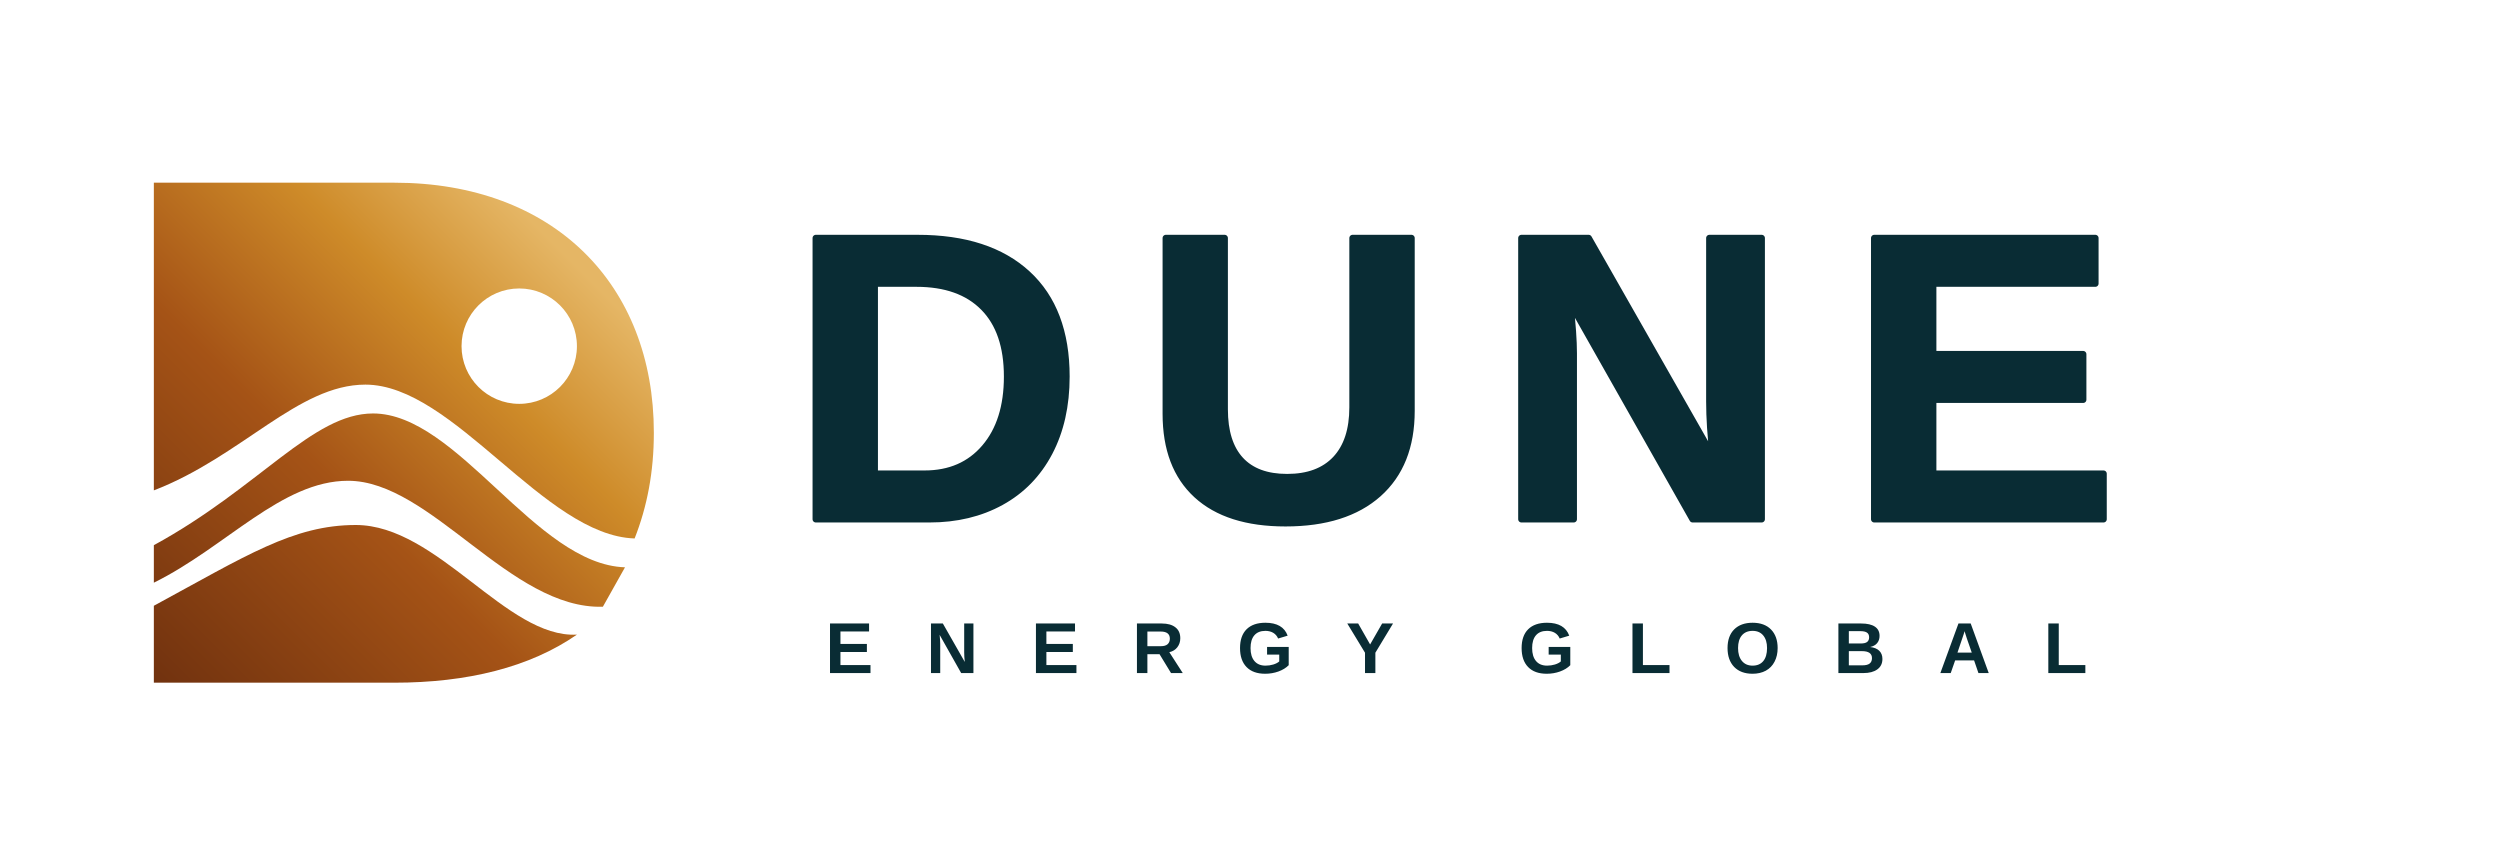
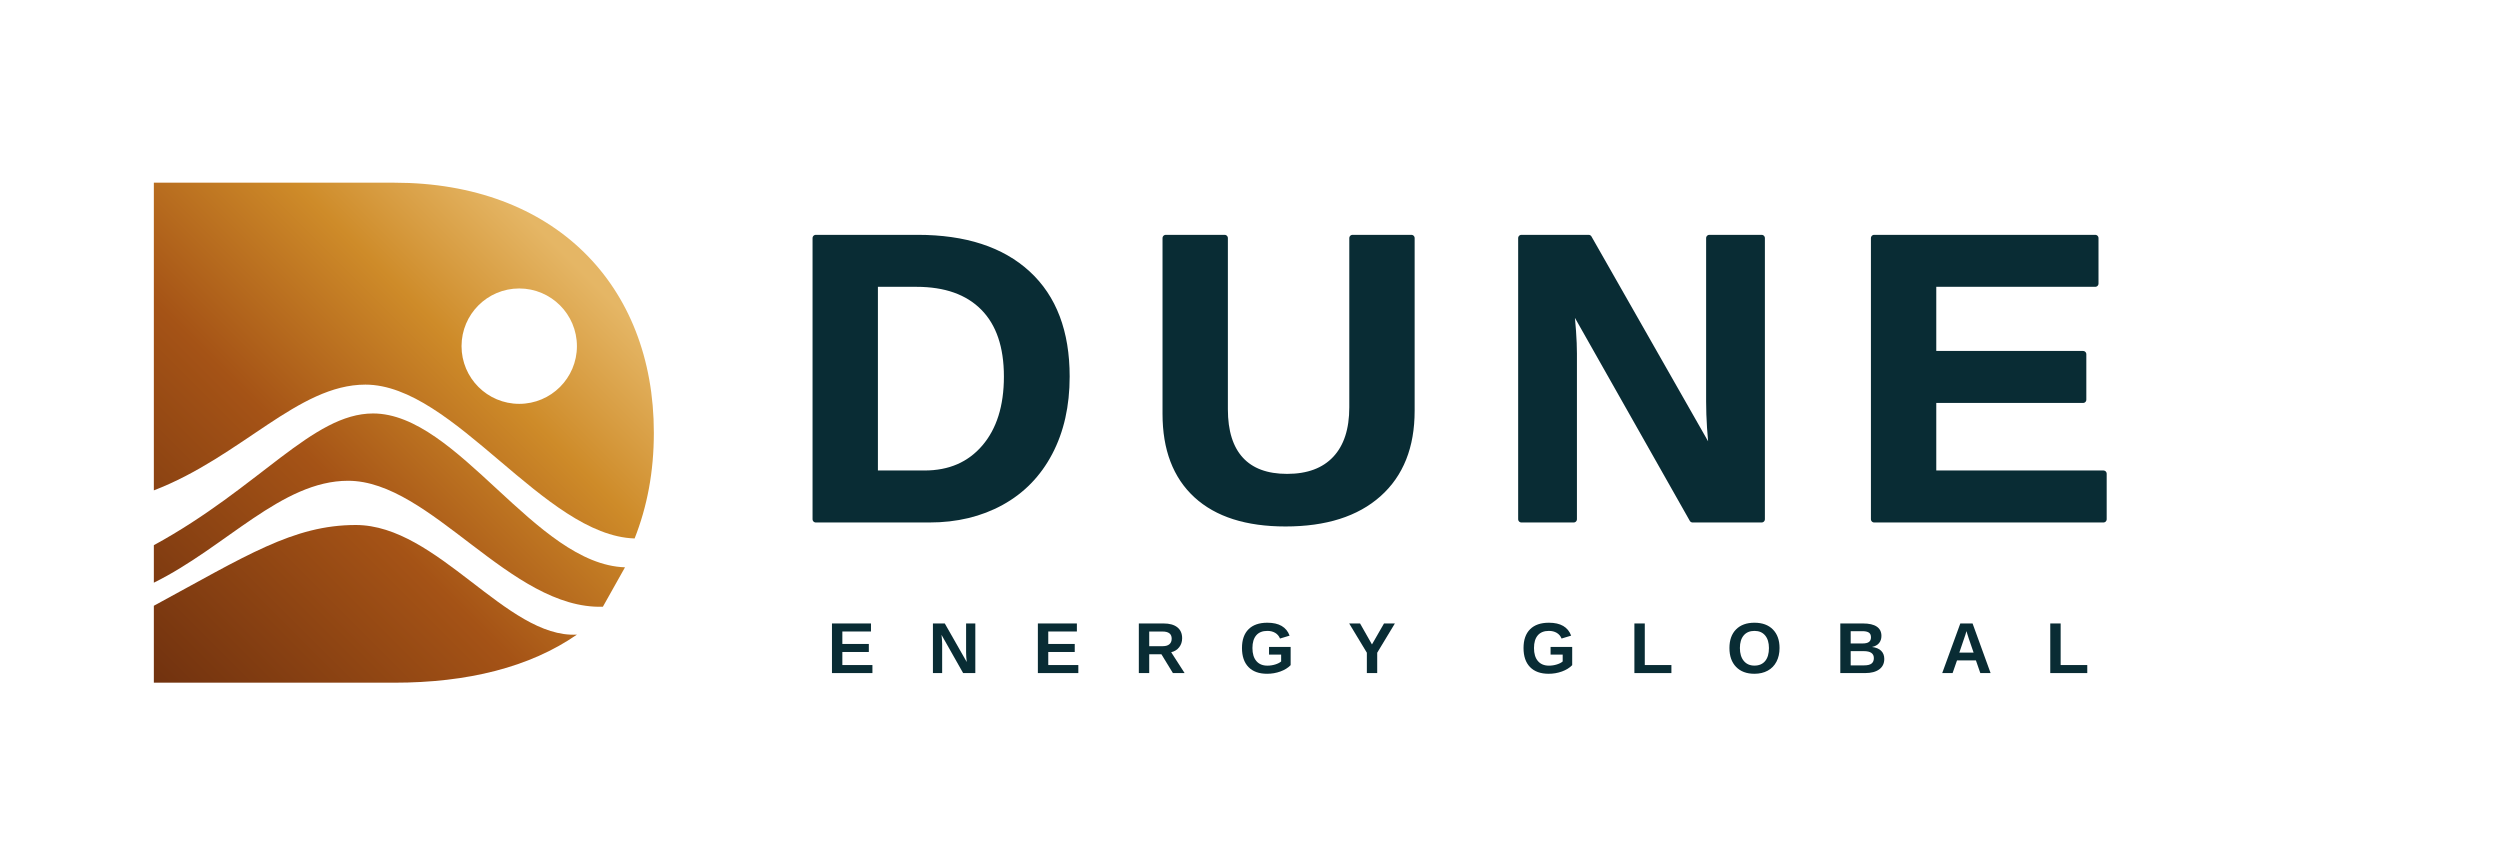
<svg xmlns="http://www.w3.org/2000/svg" width="520" height="180" viewBox="0 0 520 180" fill="none">
  <defs>
    <linearGradient id="dune-oil-primary" gradientUnits="userSpaceOnUse" x1="6" y1="58" x2="58" y2="6" spreadMethod="pad" color-interpolation="sRGB">
      <stop offset="0%" stop-color="#71320F" />
      <stop offset="38%" stop-color="#A55316" />
      <stop offset="64%" stop-color="#CE8B29" />
      <stop offset="84%" stop-color="#E5B665" />
      <stop offset="100%" stop-color="#E5B665" />
    </linearGradient>
  </defs>
  <g transform="translate(20 26) scale(2)" fill="url(#dune-oil-primary)">
    <path fill-rule="evenodd" d="M6 6h25c16.6 0 27 10.6 27 26 0 4.1-.7 7.7-2 11-9.4-.3-18.8-16-28-16C21 27 15.1 34.5 6 38V6Zm38 11a6 6 0 1 0 0 12 6 6 0 0 0 0-12Z" />
    <path d="M6 43.7C17 37.7 22.5 30 28.8 30 37.6 30 45.7 45.7 55 46l-2.3 4.1C43.1 50.4 34.8 37 26.2 37c-6.9 0-12.7 6.9-20.2 10.6v-3.9Z" />
    <path d="M6 50c9.6-5.2 14.5-8.4 21-8.4 8.5 0 15.7 11.8 23 11.4-4.9 3.4-11.4 5-19 5H6v-8Z" />
  </g>
-   <text x="164" y="108" font-family="Arial,Helvetica,sans-serif" font-size="85" font-weight="800" letter-spacing="12" fill="#092C34" id="wordmark" stroke="#092C34" stroke-width="1.35" stroke-linejoin="round" paint-order="stroke fill">DUNE</text>
-   <text x="171.641" y="140" font-family="Arial,Helvetica,sans-serif" font-size="15" font-weight="700" letter-spacing="11" fill="#092C34" id="signature">ENERGY GLOBAL</text>
+   <g id="wordmark" fill="#092C34" stroke="#092C34" stroke-width="1.35" stroke-linejoin="round" paint-order="stroke fill">
+     <path d="M221.815 78.325Q221.815 87.373 218.266 94.117Q214.718 100.861 208.222 104.431Q201.727 108.0 193.343 108.0H169.686V49.521H190.853Q205.628 49.521 213.722 56.971Q221.815 64.421 221.815 78.325ZM209.488 78.325Q209.488 68.903 204.591 63.944Q199.693 58.984 190.604 58.984H181.93V98.537H192.306Q200.191 98.537 204.84 93.1Q209.488 87.663 209.488 78.325Z" />
+     <path d="M267.382 108.83Q255.305 108.83 248.892 102.937Q242.48 97.043 242.48 86.086V49.521H254.724V85.131Q254.724 92.062 258.023 95.653Q261.323 99.243 267.714 99.243Q274.272 99.243 277.8 95.487Q281.328 91.73 281.328 84.716V49.521H293.571V85.463Q293.571 96.586 286.702 102.708Q279.833 108.83 267.382 108.83Z" />
+     <path d="M352.062 108.0 326.579 62.968Q327.326 69.526 327.326 73.51V108.0H316.452V49.521H330.438L356.295 94.926Q355.548 88.659 355.548 83.513V49.521H366.422V108.0Z" />
+     <path d="M389.827 108.0V49.521H435.813V58.984H402.07V73.676H433.281V83.139H402.07V98.537H437.515V108.0Z" />
+   </g>
+   <g id="signature" fill="#092C34" transform="translate(0.4042969 0)">
+     <path d="M172.644 140.0V129.68H180.759V131.35H174.805V133.943H180.312V135.613H174.805V138.33H181.06V140.0Z" />
+     <path d="M199.928 140.0 195.431 132.053Q195.563 133.21 195.563 133.914V140.0H193.644V129.68H196.112L200.675 137.693Q200.543 136.587 200.543 135.679V129.68H202.462V140.0Z" />
+     <path d="M215.472 140.0V129.68H223.587V131.35H217.633V133.943H223.141V135.613H217.633V138.33H223.888V140.0Z" />
+     <path d="M243.562 140.0 241.167 136.082H238.633V140.0H236.472V129.68H241.628Q243.474 129.68 244.478 130.475Q245.481 131.27 245.481 132.756Q245.481 133.84 244.866 134.628Q244.25 135.415 243.203 135.664L245.994 140.0ZM243.306 132.844Q243.306 131.357 241.401 131.357H238.633V134.404H241.46Q242.368 134.404 242.837 133.994Q243.306 133.584 243.306 132.844Z" />
+     <path d="M263.216 138.455Q264.058 138.455 264.849 138.209Q265.64 137.964 266.072 137.583V136.155H263.553V134.558H268.05V138.352Q267.229 139.194 265.915 139.67Q264.6 140.146 263.157 140.146Q260.638 140.146 259.283 138.751Q257.928 137.356 257.928 134.792Q257.928 132.244 259.29 130.885Q260.652 129.526 263.208 129.526Q266.841 129.526 267.83 132.214L265.838 132.815Q265.516 132.031 264.827 131.628Q264.139 131.226 263.208 131.226Q261.685 131.226 260.894 132.148Q260.103 133.071 260.103 134.792Q260.103 136.543 260.92 137.499Q261.736 138.455 263.216 138.455Z" />
+     <path d="M286.055 135.767V140.0H283.902V135.767L280.225 129.68H282.488L284.964 134.045L287.469 129.68H289.732Z" />
+     <path d="M321.778 138.455Q322.621 138.455 323.412 138.209Q324.203 137.964 324.635 137.583V136.155H322.115V134.558H326.612V138.352Q325.792 139.194 324.477 139.67Q323.163 140.146 321.72 140.146Q319.2 140.146 317.845 138.751Q316.49 137.356 316.49 134.792Q316.49 132.244 317.853 130.885Q319.215 129.526 321.771 129.526Q325.404 129.526 326.393 132.214L324.4 132.815Q324.078 132.031 323.39 131.628Q322.701 131.226 321.771 131.226Q320.248 131.226 319.457 132.148Q318.666 133.071 318.666 134.792Q318.666 136.543 319.482 137.499Q320.299 138.455 321.778 138.455Z" />
+     <path d="M339.55 140.0V129.68H341.711V138.33H347.248V140.0Z" />
+     <path d="M369.741 134.792Q369.741 136.404 369.104 137.627Q368.466 138.85 367.28 139.498Q366.093 140.146 364.511 140.146Q362.08 140.146 360.699 138.715Q359.318 137.283 359.318 134.792Q359.318 132.31 360.695 130.918Q362.072 129.526 364.526 129.526Q366.979 129.526 368.36 130.933Q369.741 132.339 369.741 134.792ZM367.536 134.792Q367.536 133.123 366.745 132.174Q365.954 131.226 364.526 131.226Q363.076 131.226 362.285 132.167Q361.494 133.108 361.494 134.792Q361.494 136.492 362.303 137.469Q363.112 138.447 364.511 138.447Q365.961 138.447 366.749 137.495Q367.536 136.543 367.536 134.792Z" />
+     <path d="M391.526 137.056Q391.526 138.462 390.472 139.231Q389.417 140.0 387.542 140.0H382.378V129.68H387.103Q388.992 129.68 389.963 130.336Q390.933 130.991 390.933 132.273Q390.933 133.152 390.446 133.756Q389.959 134.36 388.963 134.573Q390.215 134.719 390.871 135.36Q391.526 136.001 391.526 137.056ZM388.758 132.566Q388.758 131.87 388.315 131.577Q387.872 131.284 387.0 131.284H384.539V133.84H387.015Q387.93 133.84 388.344 133.522Q388.758 133.203 388.758 132.566ZM389.358 136.887Q389.358 135.437 387.278 135.437H384.539V138.396H387.359Q388.399 138.396 388.879 138.019Q389.358 137.642 389.358 136.887Z" />
+     <path d="M411.501 140.0 410.586 137.363H406.653L405.737 140.0H403.577L407.341 129.68H409.89L413.64 140.0ZM408.616 131.27 408.572 131.431Q408.499 131.694 408.396 132.031Q408.293 132.368 407.136 135.737H410.103L409.084 132.771L408.77 131.775Z" />
+     <path d="M426.05 140.0V129.68H428.211V138.33H433.748V140.0Z" />
+   </g>
</svg>
